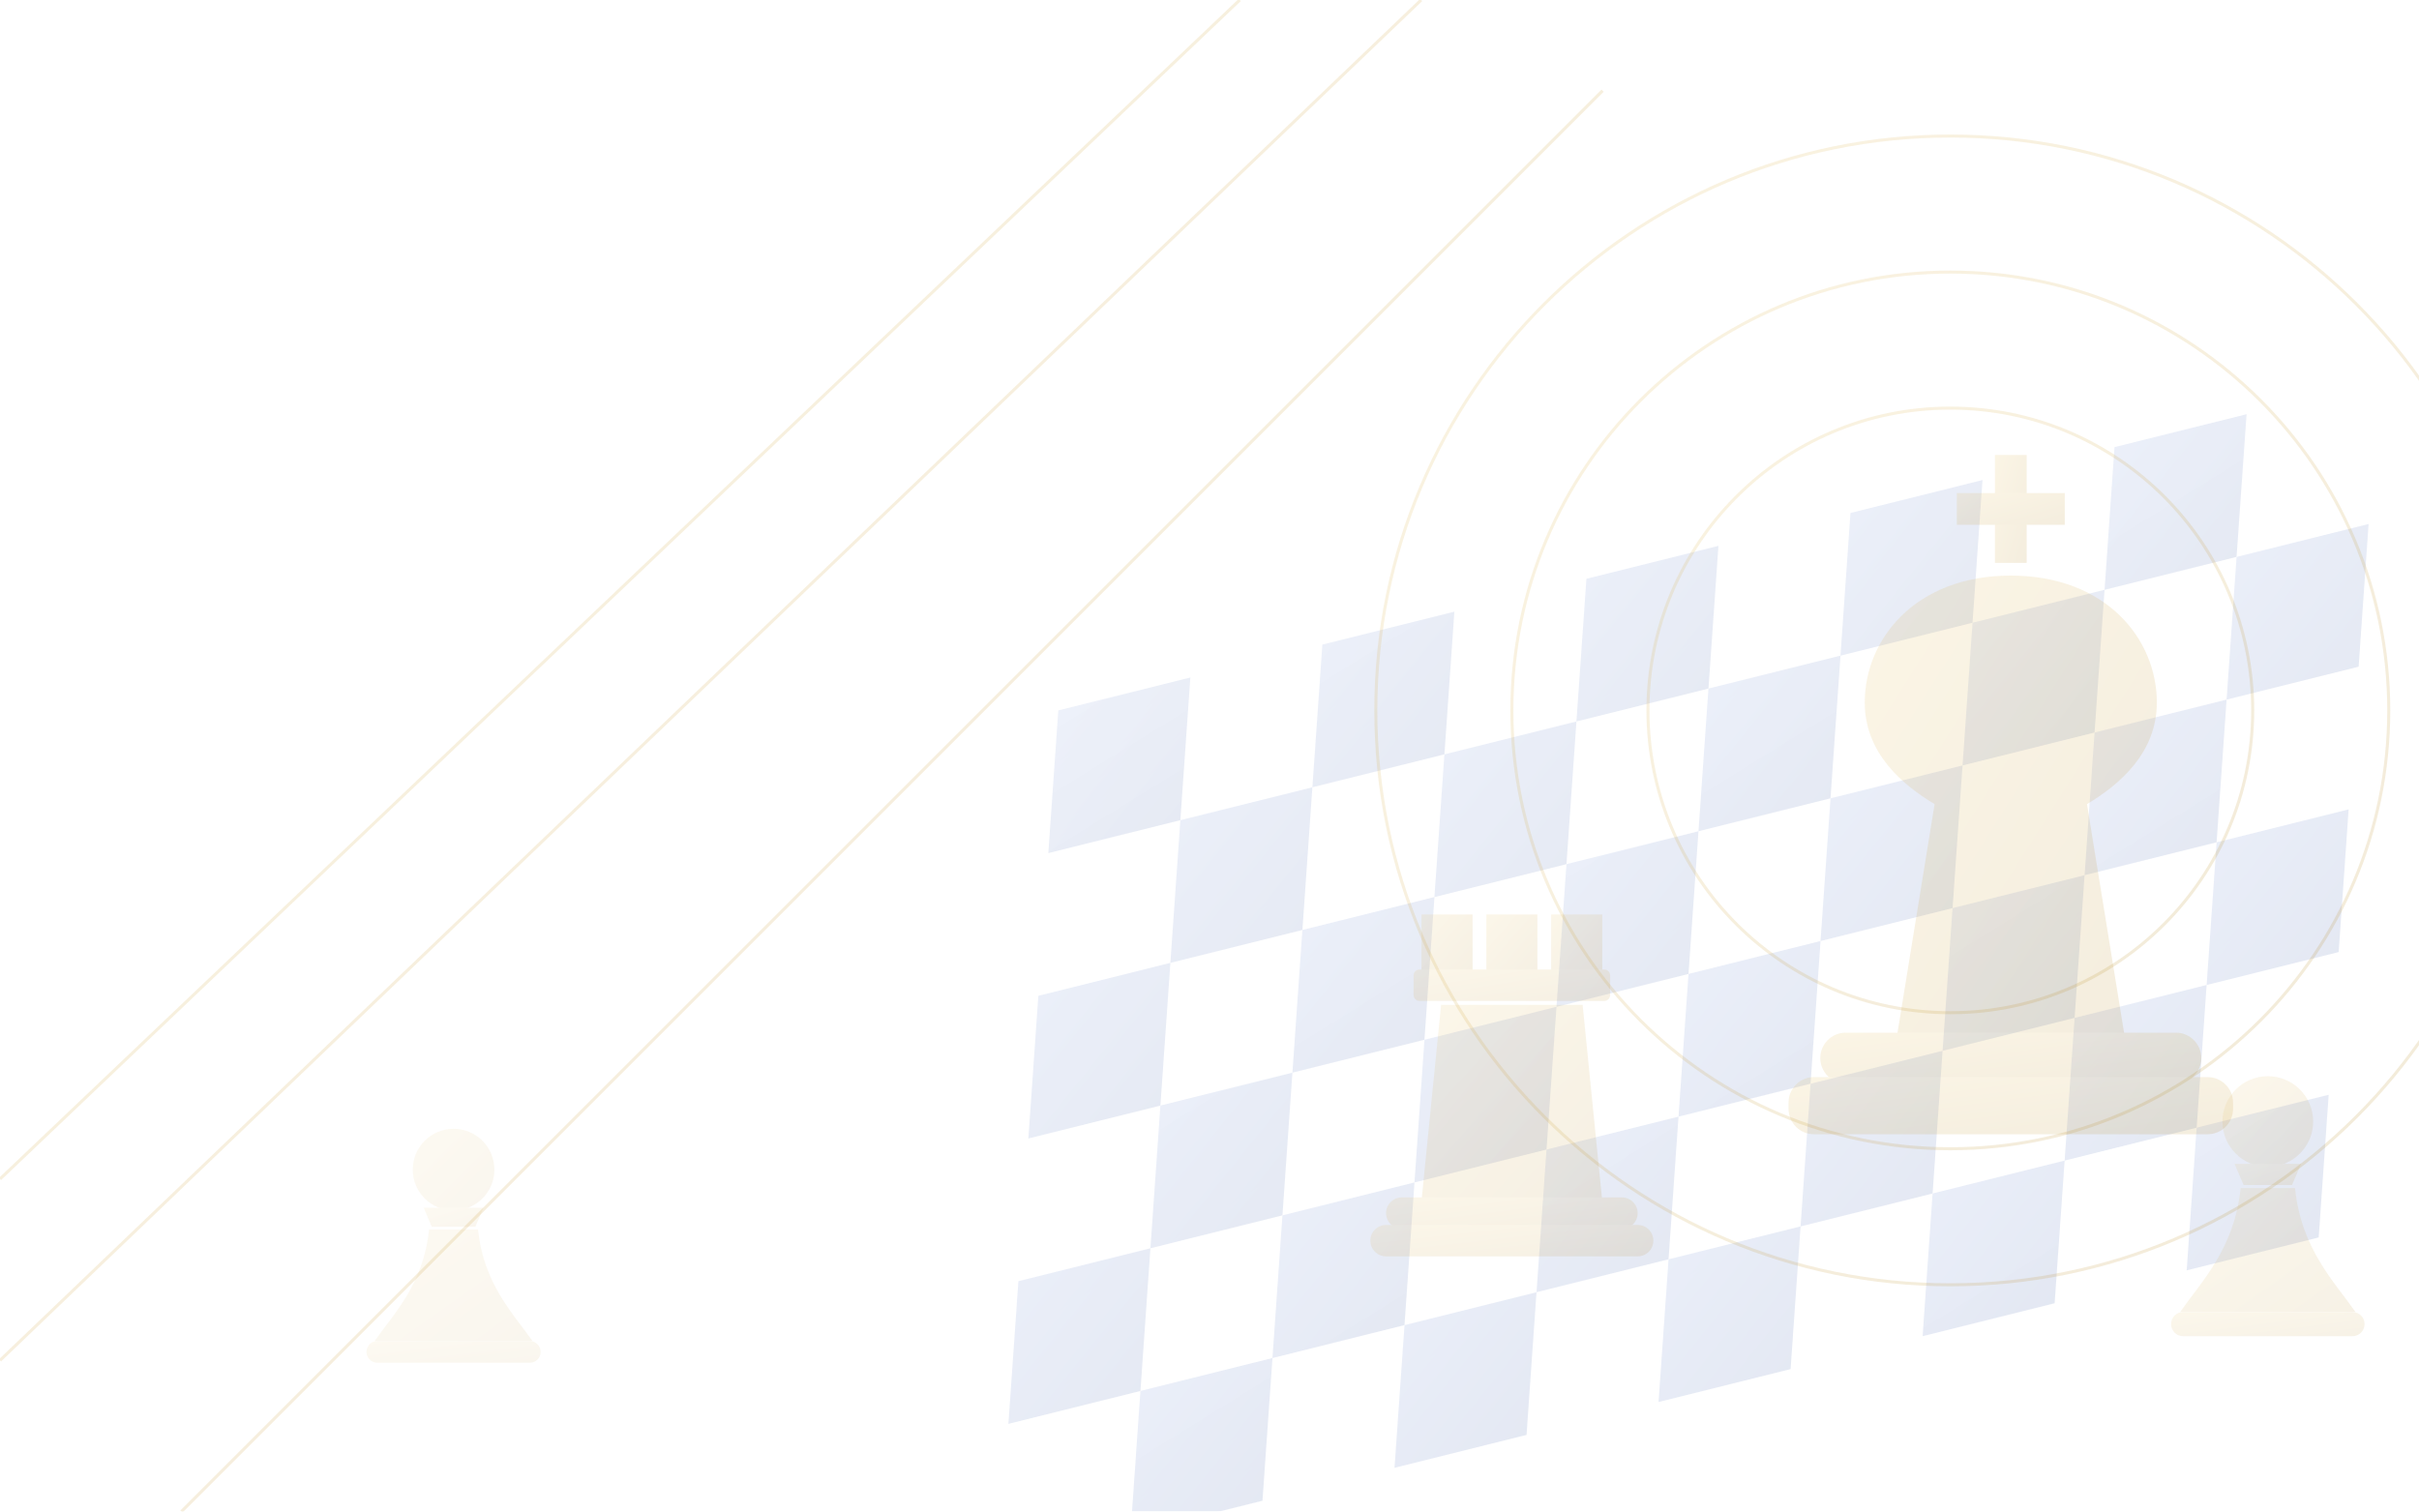
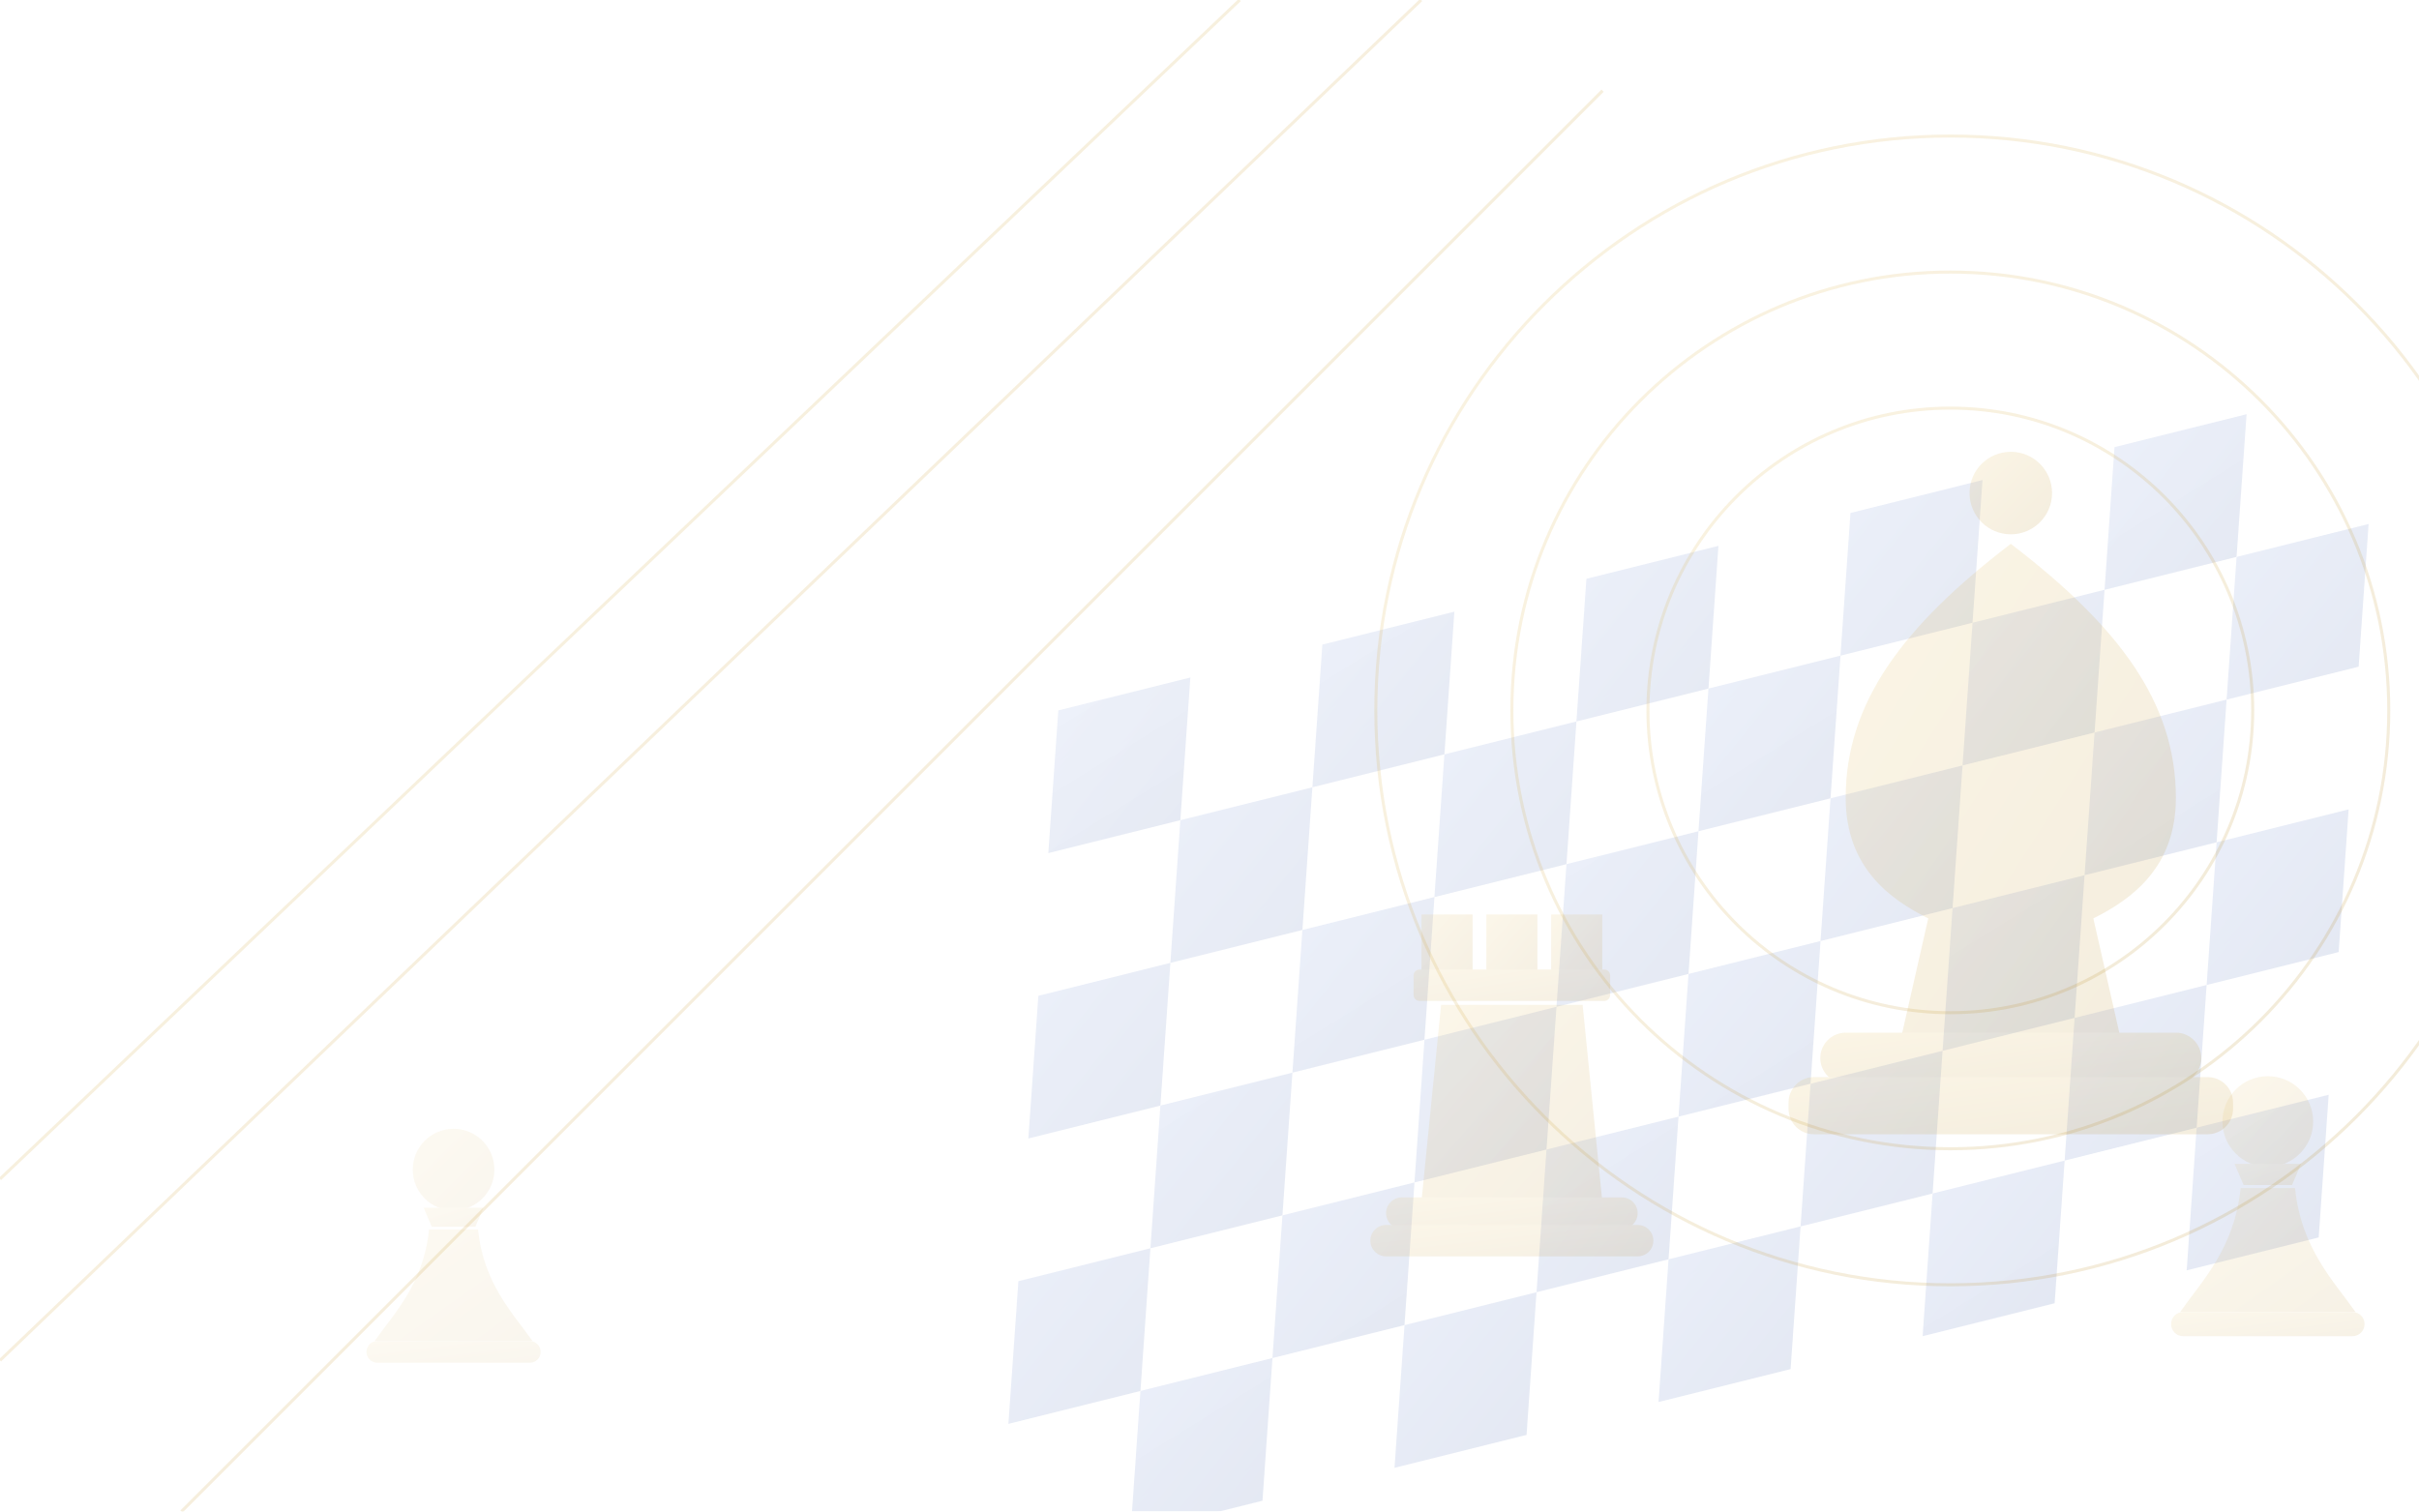
<svg xmlns="http://www.w3.org/2000/svg" viewBox="0 0 1600 1000" preserveAspectRatio="xMidYMid slice">
  <defs>
    <linearGradient id="fade" x1="0" y1="0" x2="1" y2="1">
      <stop offset="0" stop-color="#fff" stop-opacity="0" />
      <stop offset=".5" stop-color="#fff" stop-opacity=".85" />
      <stop offset="1" stop-color="#fff" stop-opacity="1" />
    </linearGradient>
    <mask id="m">
      <rect width="1600" height="1000" fill="url(#fade)" />
    </mask>
    <linearGradient id="gold" x1="0" y1="0" x2="1" y2="1">
      <stop offset="0" stop-color="#e2b23a" />
      <stop offset="1" stop-color="#a87400" />
    </linearGradient>
    <linearGradient id="blue" x1="0" y1="0" x2="1" y2="1">
      <stop offset="0" stop-color="#3a63c4" />
      <stop offset="1" stop-color="#0b3391" />
    </linearGradient>
    <g id="pawn">
      <circle cx="0" cy="-118" r="30" />
      <path d="M-22 -90 h44 l-6 14 h-32 z" />
      <path d="M-18 -74 h36 c4 40 26 62 40 82 h-116 c14 -20 36 -42 40 -82 z" />
      <rect x="-64" y="8" width="128" height="16" rx="8" />
    </g>
    <g id="rook">
      <rect x="-46" y="-150" width="26" height="30" />
      <rect x="-13" y="-150" width="26" height="30" />
      <rect x="20" y="-150" width="26" height="30" />
      <rect x="-50" y="-122" width="100" height="16" rx="3" />
      <path d="M-36 -104 h72 l10 100 h-92 z" />
      <rect x="-64" y="-6" width="128" height="16" rx="8" />
      <rect x="-72" y="8" width="144" height="16" rx="8" />
    </g>
-     <g id="king">
-       <rect x="-5" y="-190" width="10" height="34" />
-       <rect x="-17" y="-178" width="34" height="10" />
-       <path d="M0 -152 c-30 0 -46 20 -46 40 c0 16 12 26 22 32 l-12 74 h72 l-12 -74 c10 -6 22 -16 22 -32 c0 -20 -16 -40 -46 -40 z" />
+     <g id="bishop">
+       <circle cx="0" cy="-178" r="13" />
+       <path d="M0 -162 c-34 26 -52 50 -52 80 c0 22 14 32 26 38 l-10 44 h72 l-10 -44 c12 -6 26 -16 26 -38 c0 -30 -18 -54 -52 -80 z" />
      <rect x="-60" y="-8" width="120" height="16" rx="8" />
      <rect x="-70" y="6" width="140" height="18" rx="8" />
    </g>
  </defs>
  <g mask="url(#m)" opacity=".12">
    <g transform="translate(700 470) rotate(-14) skewX(-18)" fill="url(#blue)">
      <g id="row">
        <rect x="0" y="0" width="90" height="90" />
        <rect x="180" y="0" width="90" height="90" />
        <rect x="360" y="0" width="90" height="90" />
        <rect x="540" y="0" width="90" height="90" />
        <rect x="720" y="0" width="90" height="90" />
      </g>
      <use href="#row" x="90" y="90" />
      <use href="#row" x="0" y="180" />
      <use href="#row" x="90" y="270" />
      <use href="#row" x="0" y="360" />
      <use href="#row" x="90" y="450" />
    </g>
  </g>
  <g fill="url(#gold)">
-     <use href="#king" transform="translate(1330 700) scale(2.1)" opacity=".13" />
+     <use href="#bishop" transform="translate(1330 700) scale(2.1)" opacity=".13" />
    <use href="#rook" transform="translate(1000 800) scale(1.3)" opacity=".11" />
    <use href="#pawn" transform="translate(1500 860) scale(1)" opacity=".10" />
    <use href="#pawn" transform="translate(300 880) scale(.9)" opacity=".07" />
  </g>
  <g fill="none" stroke="url(#gold)" stroke-width="2" opacity=".15">
    <circle cx="1290" cy="470" r="200" />
    <circle cx="1290" cy="470" r="290" />
    <circle cx="1290" cy="470" r="380" />
    <path d="M0 780 L820 0 M0 900 L940 0 M120 1000 L1060 60" />
  </g>
</svg>
